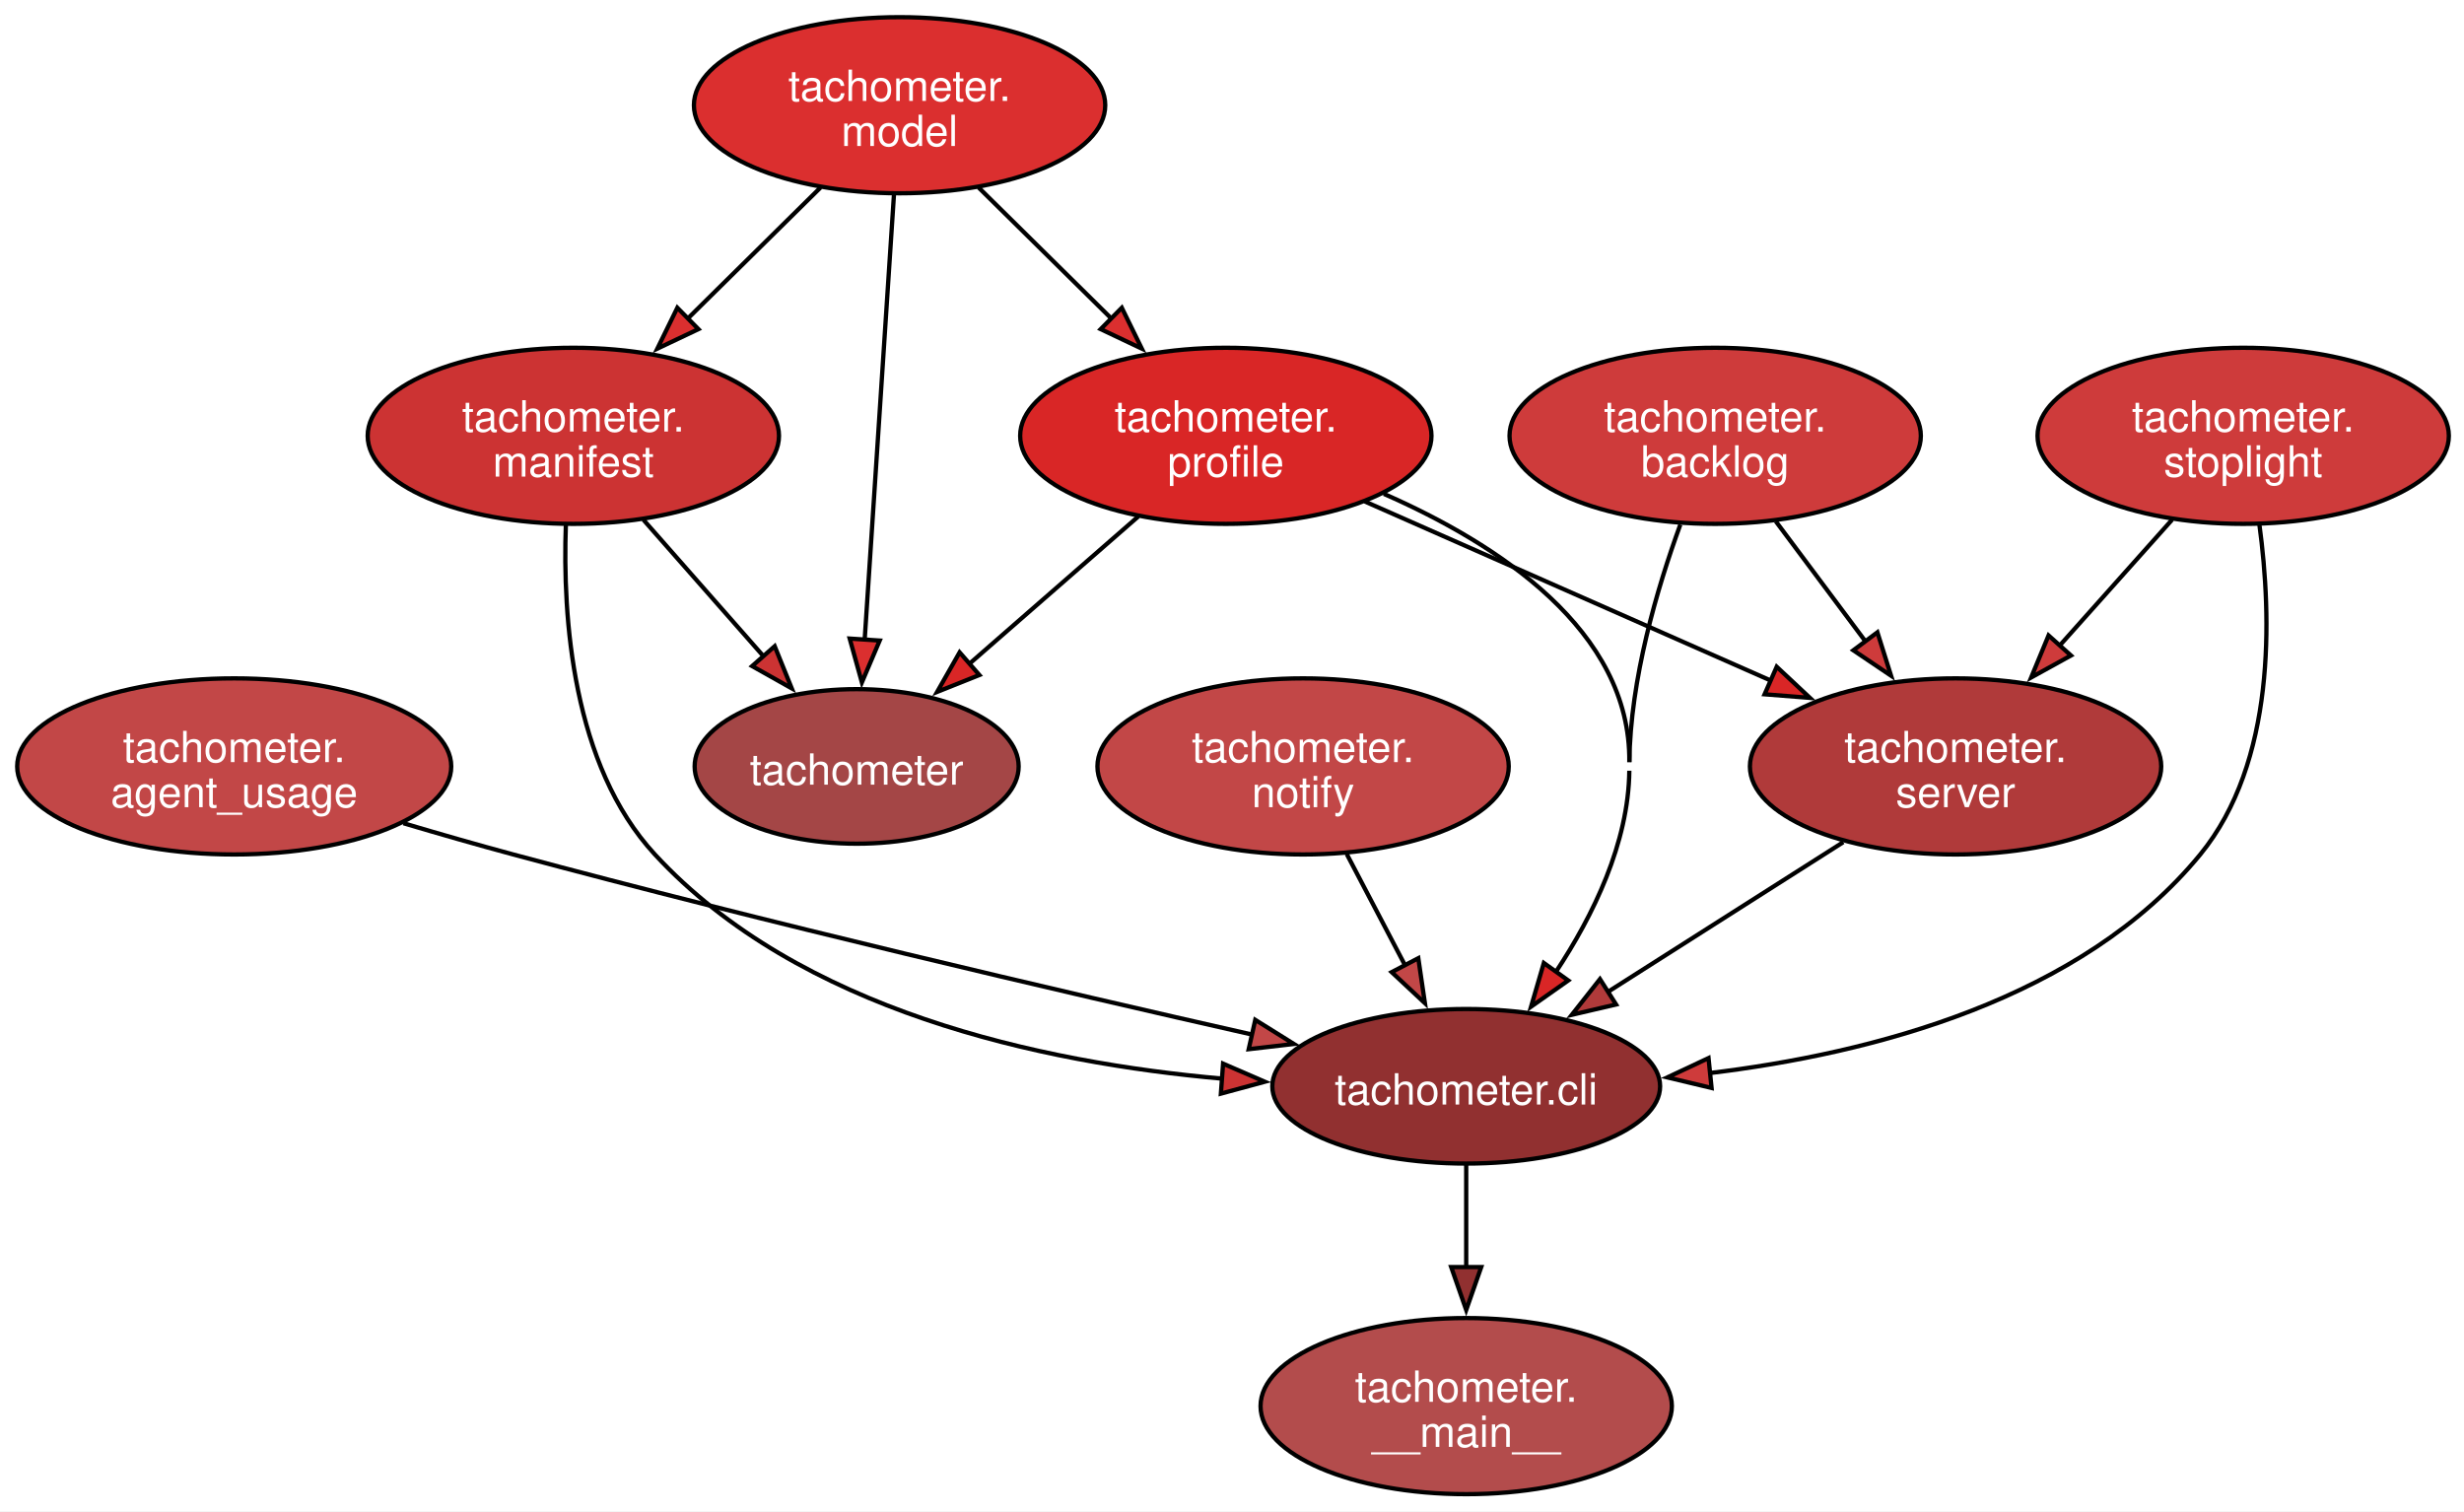
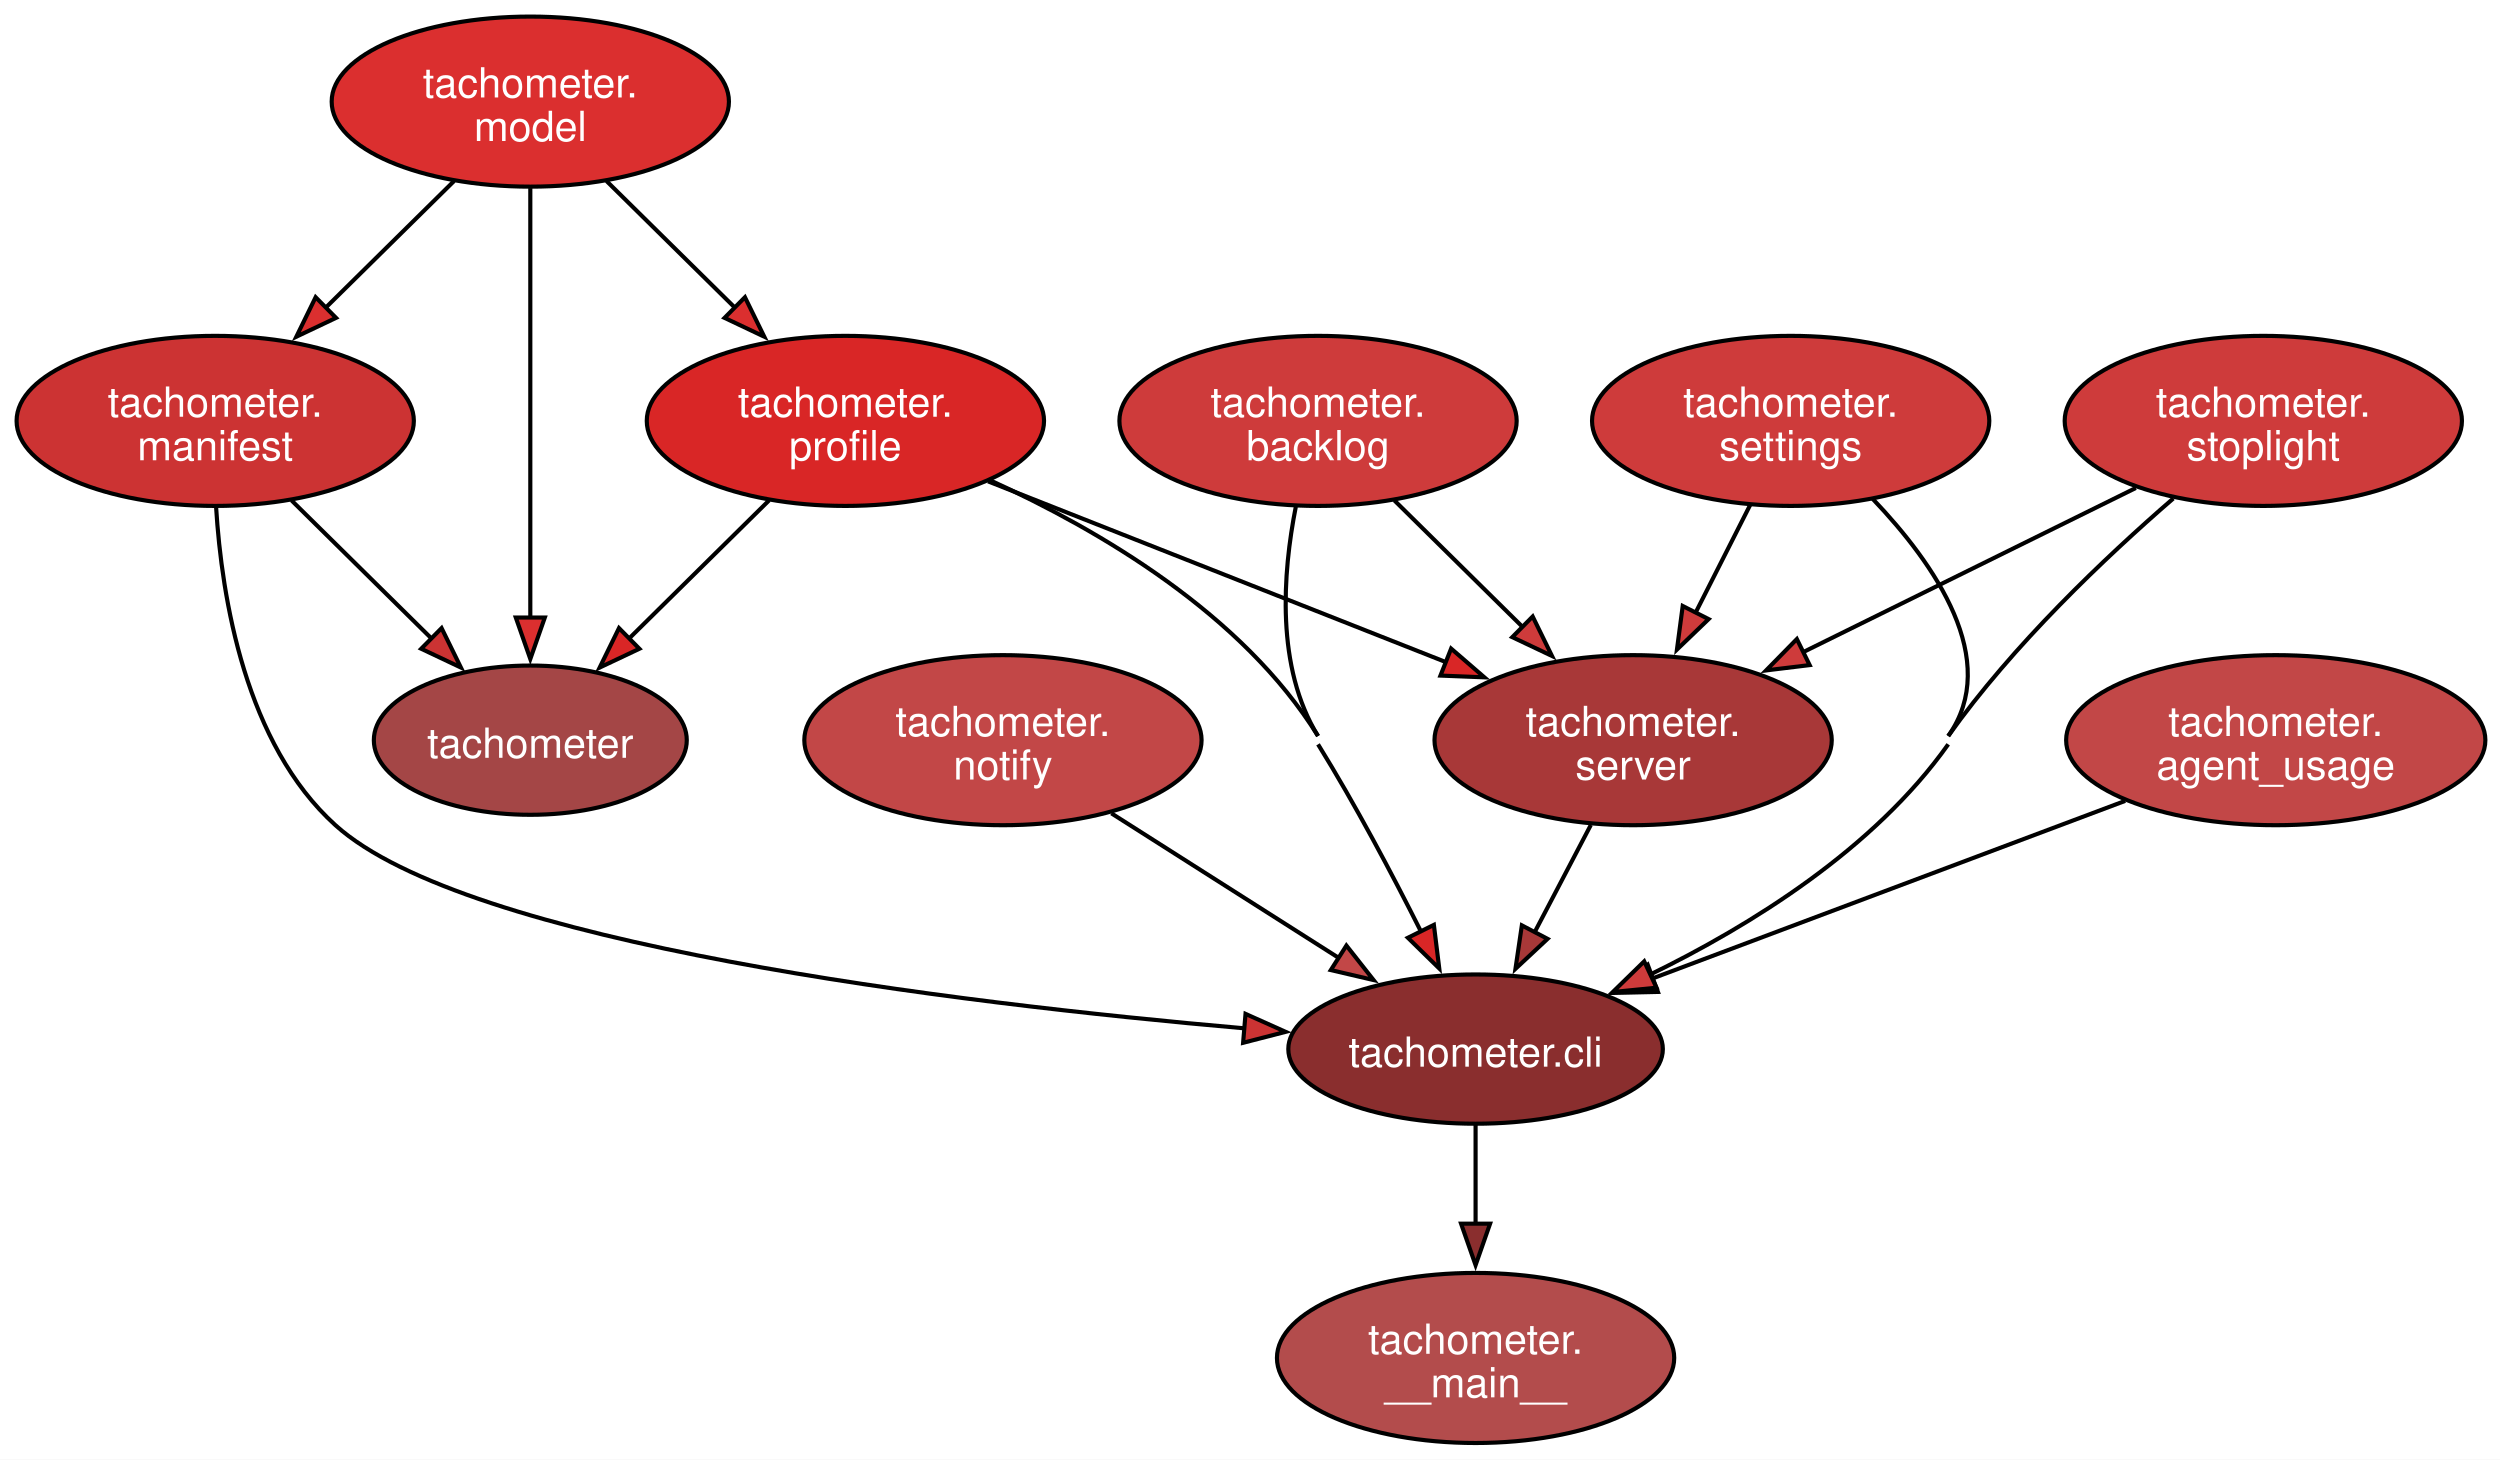
- <svg xmlns="http://www.w3.org/2000/svg" width="574pt" height="352pt" viewBox="0.00 0.00 574.00 352.00">
+ <svg xmlns="http://www.w3.org/2000/svg" width="603pt" height="352pt" viewBox="0.00 0.00 603.00 352.00">
  <g id="graph0" class="graph" transform="scale(1 1) rotate(0) translate(4 348.05)">
    <style>.edge&gt;path:hover{stroke-width:8}</style>
-     <polygon fill="white" stroke="none" points="-4,4 -4,-348.05 570.46,-348.05 570.46,4 -4,4" />
+     <polygon fill="white" stroke="none" points="-4,4 -4,-348.05 599.46,-348.05 599.46,4 -4,4" />
    <g id="node1" class="node">
      <style>.edge&gt;path:hover{stroke-width:8}</style>
-       <ellipse fill="#a44646" stroke="black" cx="195.56" cy="-169.52" rx="37.74" ry="18" />
-       <text xml:space="preserve" text-anchor="middle" x="195.56" y="-165.27" font-family="Helvetica,sans-Serif" font-size="10.00" fill="#ffffff">tachometer</text>
+       <ellipse fill="#a44646" stroke="black" cx="123.91" cy="-169.52" rx="37.74" ry="18" />
+       <text xml:space="preserve" text-anchor="middle" x="123.91" y="-165.27" font-family="Helvetica,sans-Serif" font-size="10.00" fill="#ffffff">tachometer</text>
    </g>
    <g id="node2" class="node">
      <style>.edge&gt;path:hover{stroke-width:8}</style>
-       <ellipse fill="#b34c4c" stroke="black" cx="337.56" cy="-20.51" rx="47.91" ry="20.51" />
-       <text xml:space="preserve" text-anchor="middle" x="337.56" y="-21.51" font-family="Helvetica,sans-Serif" font-size="10.00" fill="#ffffff">tachometer.</text>
-       <text xml:space="preserve" text-anchor="middle" x="337.56" y="-11.01" font-family="Helvetica,sans-Serif" font-size="10.00" fill="#ffffff">__main__</text>
+       <ellipse fill="#b34c4c" stroke="black" cx="351.91" cy="-20.51" rx="47.91" ry="20.51" />
+       <text xml:space="preserve" text-anchor="middle" x="351.91" y="-21.51" font-family="Helvetica,sans-Serif" font-size="10.00" fill="#ffffff">tachometer.</text>
+       <text xml:space="preserve" text-anchor="middle" x="351.91" y="-11.01" font-family="Helvetica,sans-Serif" font-size="10.00" fill="#ffffff">__main__</text>
    </g>
    <g id="node3" class="node">
      <style>.edge&gt;path:hover{stroke-width:8}</style>
-       <ellipse fill="#c24747" stroke="black" cx="50.56" cy="-169.52" rx="50.56" ry="20.51" />
-       <text xml:space="preserve" text-anchor="middle" x="50.56" y="-170.52" font-family="Helvetica,sans-Serif" font-size="10.00" fill="#ffffff">tachometer.</text>
-       <text xml:space="preserve" text-anchor="middle" x="50.56" y="-160.02" font-family="Helvetica,sans-Serif" font-size="10.00" fill="#ffffff">agent_usage</text>
+       <ellipse fill="#c24747" stroke="black" cx="544.91" cy="-169.52" rx="50.56" ry="20.51" />
+       <text xml:space="preserve" text-anchor="middle" x="544.91" y="-170.52" font-family="Helvetica,sans-Serif" font-size="10.00" fill="#ffffff">tachometer.</text>
+       <text xml:space="preserve" text-anchor="middle" x="544.91" y="-160.02" font-family="Helvetica,sans-Serif" font-size="10.00" fill="#ffffff">agent_usage</text>
    </g>
    <g id="node5" class="node">
      <style>.edge&gt;path:hover{stroke-width:8}</style>
-       <ellipse fill="#913030" stroke="black" cx="337.56" cy="-95.01" rx="45.17" ry="18" />
-       <text xml:space="preserve" text-anchor="middle" x="337.56" y="-90.76" font-family="Helvetica,sans-Serif" font-size="10.00" fill="#ffffff">tachometer.cli</text>
+       <ellipse fill="#8a2e2e" stroke="black" cx="351.91" cy="-95.01" rx="45.17" ry="18" />
+       <text xml:space="preserve" text-anchor="middle" x="351.91" y="-90.76" font-family="Helvetica,sans-Serif" font-size="10.00" fill="#ffffff">tachometer.cli</text>
    </g>
    <g id="edge1" class="edge">
      <style>.edge&gt;path:hover{stroke-width:8}</style>
-       <path fill="none" stroke="black" d="M89.98,-156.29C98.4,-153.79 107.25,-151.25 115.56,-149.01 174.46,-133.16 242.81,-117.2 287.94,-107" />
-       <polygon fill="#c24747" stroke="black" points="288.42,-110.48 297.41,-104.87 286.89,-103.65 288.42,-110.48" />
+       <path fill="none" stroke="black" d="M508.6,-154.88C476.19,-142.7 428.68,-124.86 394.48,-112.01" />
+       <polygon fill="#c24747" stroke="black" points="395.89,-108.8 385.3,-108.56 393.43,-115.35 395.89,-108.8" />
    </g>
    <g id="node4" class="node">
      <style>.edge&gt;path:hover{stroke-width:8}</style>
-       <ellipse fill="#ce3b3b" stroke="black" cx="395.56" cy="-246.53" rx="47.91" ry="20.51" />
-       <text xml:space="preserve" text-anchor="middle" x="395.56" y="-247.53" font-family="Helvetica,sans-Serif" font-size="10.00" fill="#ffffff">tachometer.</text>
-       <text xml:space="preserve" text-anchor="middle" x="395.56" y="-237.03" font-family="Helvetica,sans-Serif" font-size="10.00" fill="#ffffff">backlog</text>
+       <ellipse fill="#ce3b3b" stroke="black" cx="313.91" cy="-246.53" rx="47.91" ry="20.51" />
+       <text xml:space="preserve" text-anchor="middle" x="313.91" y="-247.53" font-family="Helvetica,sans-Serif" font-size="10.00" fill="#ffffff">tachometer.</text>
+       <text xml:space="preserve" text-anchor="middle" x="313.91" y="-237.03" font-family="Helvetica,sans-Serif" font-size="10.00" fill="#ffffff">backlog</text>
    </g>
    <g id="edge2" class="edge">
      <style>.edge&gt;path:hover{stroke-width:8}</style>
-       <path fill="none" stroke="black" d="M387.44,-225.85C382,-210.94 375.79,-189.79 375.56,-170.52" />
+       <path fill="none" stroke="black" d="M308.55,-225.82C305.37,-209.72 303.69,-187.02 313.91,-170.52" />
    </g>
    <g id="node10" class="node">
      <style>.edge&gt;path:hover{stroke-width:8}</style>
-       <ellipse fill="#b03a3a" stroke="black" cx="451.56" cy="-169.52" rx="47.91" ry="20.51" />
-       <text xml:space="preserve" text-anchor="middle" x="451.56" y="-170.52" font-family="Helvetica,sans-Serif" font-size="10.00" fill="#ffffff">tachometer.</text>
-       <text xml:space="preserve" text-anchor="middle" x="451.56" y="-160.02" font-family="Helvetica,sans-Serif" font-size="10.00" fill="#ffffff">server</text>
+       <ellipse fill="#a83838" stroke="black" cx="389.91" cy="-169.52" rx="47.91" ry="20.51" />
+       <text xml:space="preserve" text-anchor="middle" x="389.91" y="-170.52" font-family="Helvetica,sans-Serif" font-size="10.00" fill="#ffffff">tachometer.</text>
+       <text xml:space="preserve" text-anchor="middle" x="389.91" y="-160.02" font-family="Helvetica,sans-Serif" font-size="10.00" fill="#ffffff">server</text>
    </g>
    <g id="edge3" class="edge">
      <style>.edge&gt;path:hover{stroke-width:8}</style>
-       <path fill="none" stroke="black" d="M409.69,-226.6C416.06,-218.07 423.7,-207.83 430.71,-198.45" />
-       <polygon fill="#ce3b3b" stroke="black" points="433.35,-200.76 436.53,-190.65 427.74,-196.57 433.35,-200.76" />
+       <path fill="none" stroke="black" d="M332.3,-227.37C341.66,-218.13 353.21,-206.74 363.5,-196.58" />
+       <polygon fill="#ce3b3b" stroke="black" points="365.68,-199.35 370.34,-189.83 360.76,-194.37 365.68,-199.35" />
    </g>
    <g id="edge4" class="edge">
      <style>.edge&gt;path:hover{stroke-width:8}</style>
-       <path fill="none" stroke="black" d="M337.56,-76.83C337.56,-69.6 337.56,-60.96 337.56,-52.67" />
-       <polygon fill="#913030" stroke="black" points="341.06,-52.9 337.56,-42.9 334.06,-52.9 341.06,-52.9" />
+       <path fill="none" stroke="black" d="M351.91,-76.83C351.91,-69.6 351.91,-60.96 351.91,-52.67" />
+       <polygon fill="#8a2e2e" stroke="black" points="355.41,-52.9 351.91,-42.9 348.41,-52.9 355.41,-52.9" />
    </g>
    <g id="node6" class="node">
      <style>.edge&gt;path:hover{stroke-width:8}</style>
-       <ellipse fill="#cc3333" stroke="black" cx="129.56" cy="-246.53" rx="47.91" ry="20.51" />
-       <text xml:space="preserve" text-anchor="middle" x="129.56" y="-247.53" font-family="Helvetica,sans-Serif" font-size="10.00" fill="#ffffff">tachometer.</text>
-       <text xml:space="preserve" text-anchor="middle" x="129.56" y="-237.03" font-family="Helvetica,sans-Serif" font-size="10.00" fill="#ffffff">manifest</text>
+       <ellipse fill="#cc3333" stroke="black" cx="47.91" cy="-246.53" rx="47.91" ry="20.51" />
+       <text xml:space="preserve" text-anchor="middle" x="47.91" y="-247.53" font-family="Helvetica,sans-Serif" font-size="10.00" fill="#ffffff">tachometer.</text>
+       <text xml:space="preserve" text-anchor="middle" x="47.91" y="-237.03" font-family="Helvetica,sans-Serif" font-size="10.00" fill="#ffffff">manifest</text>
    </g>
    <g id="edge5" class="edge">
      <style>.edge&gt;path:hover{stroke-width:8}</style>
-       <path fill="none" stroke="black" d="M145.87,-226.99C154.32,-217.39 164.74,-205.55 173.85,-195.19" />
-       <polygon fill="#cc3333" stroke="black" points="176.47,-197.52 180.44,-187.7 171.21,-192.89 176.47,-197.52" />
+       <path fill="none" stroke="black" d="M66.3,-227.37C76.53,-217.28 89.35,-204.62 100.31,-193.81" />
+       <polygon fill="#cc3333" stroke="black" points="102.51,-196.55 107.17,-187.04 97.59,-191.57 102.51,-196.55" />
    </g>
    <g id="edge6" class="edge">
      <style>.edge&gt;path:hover{stroke-width:8}</style>
-       <path fill="none" stroke="black" d="M127.82,-225.85C127.04,-204.24 129.32,-169.83 148.56,-149.01 182.13,-112.67 238.42,-100.5 280.85,-96.78" />
-       <polygon fill="#cc3333" stroke="black" points="280.92,-100.28 290.64,-96.07 280.41,-93.3 280.92,-100.28" />
+       <path fill="none" stroke="black" d="M48.12,-225.75C49.49,-203.7 55.22,-168.6 76.91,-149.01 108.48,-120.49 225.4,-106.2 296.23,-100.01" />
+       <polygon fill="#cc3333" stroke="black" points="296.42,-103.5 306.09,-99.17 295.84,-96.53 296.42,-103.5" />
    </g>
    <g id="node7" class="node">
      <style>.edge&gt;path:hover{stroke-width:8}</style>
-       <ellipse fill="#db2f2f" stroke="black" cx="205.56" cy="-323.54" rx="47.91" ry="20.51" />
-       <text xml:space="preserve" text-anchor="middle" x="205.56" y="-324.54" font-family="Helvetica,sans-Serif" font-size="10.00" fill="#ffffff">tachometer.</text>
-       <text xml:space="preserve" text-anchor="middle" x="205.56" y="-314.04" font-family="Helvetica,sans-Serif" font-size="10.00" fill="#ffffff">model</text>
+       <ellipse fill="#db2f2f" stroke="black" cx="123.91" cy="-323.54" rx="47.91" ry="20.51" />
+       <text xml:space="preserve" text-anchor="middle" x="123.91" y="-324.54" font-family="Helvetica,sans-Serif" font-size="10.00" fill="#ffffff">tachometer.</text>
+       <text xml:space="preserve" text-anchor="middle" x="123.91" y="-314.04" font-family="Helvetica,sans-Serif" font-size="10.00" fill="#ffffff">model</text>
    </g>
    <g id="edge7" class="edge">
      <style>.edge&gt;path:hover{stroke-width:8}</style>
-       <path fill="none" stroke="black" d="M204.25,-302.67C202.51,-276.21 199.42,-229.26 197.43,-199.03" />
-       <polygon fill="#db2f2f" stroke="black" points="200.93,-198.84 196.78,-189.09 193.94,-199.3 200.93,-198.84" />
+       <path fill="none" stroke="black" d="M123.91,-302.67C123.91,-276.21 123.91,-229.26 123.91,-199.03" />
+       <polygon fill="#db2f2f" stroke="black" points="127.41,-199.1 123.91,-189.1 120.41,-199.1 127.41,-199.1" />
    </g>
    <g id="edge8" class="edge">
      <style>.edge&gt;path:hover{stroke-width:8}</style>
-       <path fill="none" stroke="black" d="M187.16,-304.38C177.8,-295.15 166.26,-283.75 155.97,-273.6" />
-       <polygon fill="#db2f2f" stroke="black" points="158.7,-271.38 149.13,-266.84 153.79,-276.36 158.7,-271.38" />
+       <path fill="none" stroke="black" d="M105.51,-304.38C96.15,-295.15 84.61,-283.75 74.32,-273.6" />
+       <polygon fill="#db2f2f" stroke="black" points="77.05,-271.38 67.48,-266.84 72.13,-276.36 77.05,-271.38" />
    </g>
    <g id="node9" class="node">
      <style>.edge&gt;path:hover{stroke-width:8}</style>
-       <ellipse fill="#d92626" stroke="black" cx="281.56" cy="-246.53" rx="47.91" ry="20.51" />
-       <text xml:space="preserve" text-anchor="middle" x="281.56" y="-247.53" font-family="Helvetica,sans-Serif" font-size="10.00" fill="#ffffff">tachometer.</text>
-       <text xml:space="preserve" text-anchor="middle" x="281.56" y="-237.03" font-family="Helvetica,sans-Serif" font-size="10.00" fill="#ffffff">profile</text>
+       <ellipse fill="#d92626" stroke="black" cx="199.91" cy="-246.53" rx="47.91" ry="20.51" />
+       <text xml:space="preserve" text-anchor="middle" x="199.91" y="-247.53" font-family="Helvetica,sans-Serif" font-size="10.00" fill="#ffffff">tachometer.</text>
+       <text xml:space="preserve" text-anchor="middle" x="199.91" y="-237.03" font-family="Helvetica,sans-Serif" font-size="10.00" fill="#ffffff">profile</text>
    </g>
    <g id="edge9" class="edge">
      <style>.edge&gt;path:hover{stroke-width:8}</style>
-       <path fill="none" stroke="black" d="M223.96,-304.38C233.31,-295.15 244.86,-283.75 255.15,-273.6" />
-       <polygon fill="#db2f2f" stroke="black" points="257.33,-276.36 261.99,-266.84 252.41,-271.38 257.33,-276.36" />
+       <path fill="none" stroke="black" d="M142.3,-304.38C151.66,-295.15 163.21,-283.75 173.5,-273.6" />
+       <polygon fill="#db2f2f" stroke="black" points="175.68,-276.36 180.34,-266.84 170.76,-271.38 175.68,-276.36" />
    </g>
    <g id="node8" class="node">
      <style>.edge&gt;path:hover{stroke-width:8}</style>
-       <ellipse fill="#c24747" stroke="black" cx="299.56" cy="-169.52" rx="47.91" ry="20.51" />
-       <text xml:space="preserve" text-anchor="middle" x="299.56" y="-170.52" font-family="Helvetica,sans-Serif" font-size="10.00" fill="#ffffff">tachometer.</text>
-       <text xml:space="preserve" text-anchor="middle" x="299.56" y="-160.02" font-family="Helvetica,sans-Serif" font-size="10.00" fill="#ffffff">notify</text>
+       <ellipse fill="#c24747" stroke="black" cx="237.91" cy="-169.52" rx="47.91" ry="20.51" />
+       <text xml:space="preserve" text-anchor="middle" x="237.91" y="-170.52" font-family="Helvetica,sans-Serif" font-size="10.00" fill="#ffffff">tachometer.</text>
+       <text xml:space="preserve" text-anchor="middle" x="237.91" y="-160.02" font-family="Helvetica,sans-Serif" font-size="10.00" fill="#ffffff">notify</text>
    </g>
    <g id="edge10" class="edge">
      <style>.edge&gt;path:hover{stroke-width:8}</style>
-       <path fill="none" stroke="black" d="M309.74,-149.09C313.93,-141.1 318.85,-131.7 323.38,-123.06" />
-       <polygon fill="#c24747" stroke="black" points="326.4,-124.85 327.94,-114.37 320.2,-121.6 326.4,-124.85" />
+       <path fill="none" stroke="black" d="M264.06,-151.88C280.48,-141.44 301.78,-127.89 319.3,-116.75" />
+       <polygon fill="#c24747" stroke="black" points="320.75,-119.98 327.31,-111.66 316.99,-114.07 320.75,-119.98" />
    </g>
    <g id="edge11" class="edge">
      <style>.edge&gt;path:hover{stroke-width:8}</style>
-       <path fill="none" stroke="black" d="M261.18,-227.75C249.31,-217.4 234.24,-204.25 221.53,-193.17" />
-       <polygon fill="#d92626" stroke="black" points="224.15,-190.81 214.31,-186.88 219.55,-196.09 224.15,-190.81" />
+       <path fill="none" stroke="black" d="M181.51,-227.37C171.29,-217.28 158.46,-204.62 147.5,-193.81" />
+       <polygon fill="#d92626" stroke="black" points="150.22,-191.57 140.64,-187.04 145.3,-196.55 150.22,-191.57" />
    </g>
    <g id="edge12" class="edge">
      <style>.edge&gt;path:hover{stroke-width:8}</style>
-       <path fill="none" stroke="black" d="M318.37,-233.01C344.87,-221.39 375.92,-201.21 375.56,-170.52" />
-       <path fill="none" stroke="black" d="M375.56,-168.52C375.36,-151.65 367.17,-134.83 358.44,-121.64" />
-       <polygon fill="#d92626" stroke="black" points="361.33,-119.66 352.67,-113.56 355.64,-123.73 361.33,-119.66" />
+       <path fill="none" stroke="black" d="M234.88,-232.17C261.18,-220.19 295.7,-199.93 313.91,-170.52" />
+       <path fill="none" stroke="black" d="M313.91,-168.52C322.88,-154.03 331.79,-137.2 338.72,-123.4" />
+       <polygon fill="#d92626" stroke="black" points="341.85,-124.97 343.15,-114.45 335.58,-121.86 341.85,-124.97" />
    </g>
    <g id="edge13" class="edge">
      <style>.edge&gt;path:hover{stroke-width:8}</style>
-       <path fill="none" stroke="black" d="M313.93,-231.24C340.79,-219.39 379.2,-202.45 408.62,-189.47" />
-       <polygon fill="#d92626" stroke="black" points="409.89,-192.73 417.63,-185.49 407.07,-186.32 409.89,-192.73" />
+       <path fill="none" stroke="black" d="M234.31,-231.95C265.29,-219.72 311.01,-201.67 344.89,-188.29" />
+       <polygon fill="#d92626" stroke="black" points="346.01,-191.61 354.03,-184.68 343.44,-185.1 346.01,-191.61" />
    </g>
    <g id="edge14" class="edge">
      <style>.edge&gt;path:hover{stroke-width:8}</style>
-       <path fill="none" stroke="black" d="M425.4,-151.88C408.99,-141.44 387.68,-127.89 370.17,-116.75" />
-       <polygon fill="#b03a3a" stroke="black" points="372.47,-114.07 362.16,-111.66 368.72,-119.98 372.47,-114.07" />
+       <path fill="none" stroke="black" d="M379.72,-149.09C375.53,-141.1 370.61,-131.7 366.08,-123.06" />
+       <polygon fill="#a83838" stroke="black" points="369.27,-121.6 361.53,-114.37 363.07,-124.85 369.27,-121.6" />
    </g>
    <g id="node11" class="node">
      <style>.edge&gt;path:hover{stroke-width:8}</style>
-       <ellipse fill="#ce3b3b" stroke="black" cx="518.56" cy="-246.53" rx="47.91" ry="20.51" />
-       <text xml:space="preserve" text-anchor="middle" x="518.56" y="-247.53" font-family="Helvetica,sans-Serif" font-size="10.00" fill="#ffffff">tachometer.</text>
-       <text xml:space="preserve" text-anchor="middle" x="518.56" y="-237.03" font-family="Helvetica,sans-Serif" font-size="10.00" fill="#ffffff">stoplight</text>
+       <ellipse fill="#ce3b3b" stroke="black" cx="427.91" cy="-246.53" rx="47.91" ry="20.51" />
+       <text xml:space="preserve" text-anchor="middle" x="427.91" y="-247.53" font-family="Helvetica,sans-Serif" font-size="10.00" fill="#ffffff">tachometer.</text>
+       <text xml:space="preserve" text-anchor="middle" x="427.91" y="-237.03" font-family="Helvetica,sans-Serif" font-size="10.00" fill="#ffffff">settings</text>
    </g>
    <g id="edge15" class="edge">
      <style>.edge&gt;path:hover{stroke-width:8}</style>
-       <path fill="none" stroke="black" d="M522.35,-225.76C525.24,-204.39 526.18,-170.51 508.56,-149.01 480.94,-115.32 432.3,-102.64 393.94,-98.05" />
-       <polygon fill="#ce3b3b" stroke="black" points="394.72,-94.62 384.42,-97.08 394.01,-101.58 394.72,-94.62" />
+       <path fill="none" stroke="black" d="M447.69,-227.72C462.73,-211.97 478.83,-188.74 465.91,-170.52" />
+       <path fill="none" stroke="black" d="M465.91,-168.52C448.04,-143.32 418.39,-124.86 393.8,-112.88" />
+       <polygon fill="#ce3b3b" stroke="black" points="395.54,-109.82 385,-108.77 392.58,-116.17 395.54,-109.82" />
    </g>
    <g id="edge16" class="edge">
      <style>.edge&gt;path:hover{stroke-width:8}</style>
-       <path fill="none" stroke="black" d="M502,-226.99C494.1,-218.15 484.51,-207.41 475.82,-197.68" />
-       <polygon fill="#ce3b3b" stroke="black" points="478.44,-195.36 469.17,-190.24 473.22,-200.03 478.44,-195.36" />
+       <path fill="none" stroke="black" d="M418.12,-226.21C414.12,-218.31 409.4,-208.99 404.97,-200.26" />
+       <polygon fill="#ce3b3b" stroke="black" points="408.12,-198.72 400.48,-191.38 401.87,-201.88 408.12,-198.72" />
+     </g>
+     <g id="node12" class="node">
+       <style>.edge&gt;path:hover{stroke-width:8}</style>
+       <ellipse fill="#ce3b3b" stroke="black" cx="541.91" cy="-246.53" rx="47.91" ry="20.51" />
+       <text xml:space="preserve" text-anchor="middle" x="541.91" y="-247.53" font-family="Helvetica,sans-Serif" font-size="10.00" fill="#ffffff">tachometer.</text>
+       <text xml:space="preserve" text-anchor="middle" x="541.91" y="-237.03" font-family="Helvetica,sans-Serif" font-size="10.00" fill="#ffffff">stoplight</text>
+     </g>
+     <g id="edge17" class="edge">
+       <style>.edge&gt;path:hover{stroke-width:8}</style>
+       <path fill="none" stroke="black" d="M520.2,-227.82C503.77,-213.6 481.46,-192.44 465.91,-170.52" />
+     </g>
+     <g id="edge18" class="edge">
+       <style>.edge&gt;path:hover{stroke-width:8}</style>
+       <path fill="none" stroke="black" d="M511.15,-230.35C487.97,-218.91 455.96,-203.12 430.66,-190.63" />
+       <polygon fill="#ce3b3b" stroke="black" points="432.49,-187.63 421.98,-186.35 429.4,-193.91 432.49,-187.63" />
    </g>
  </g>
</svg>
